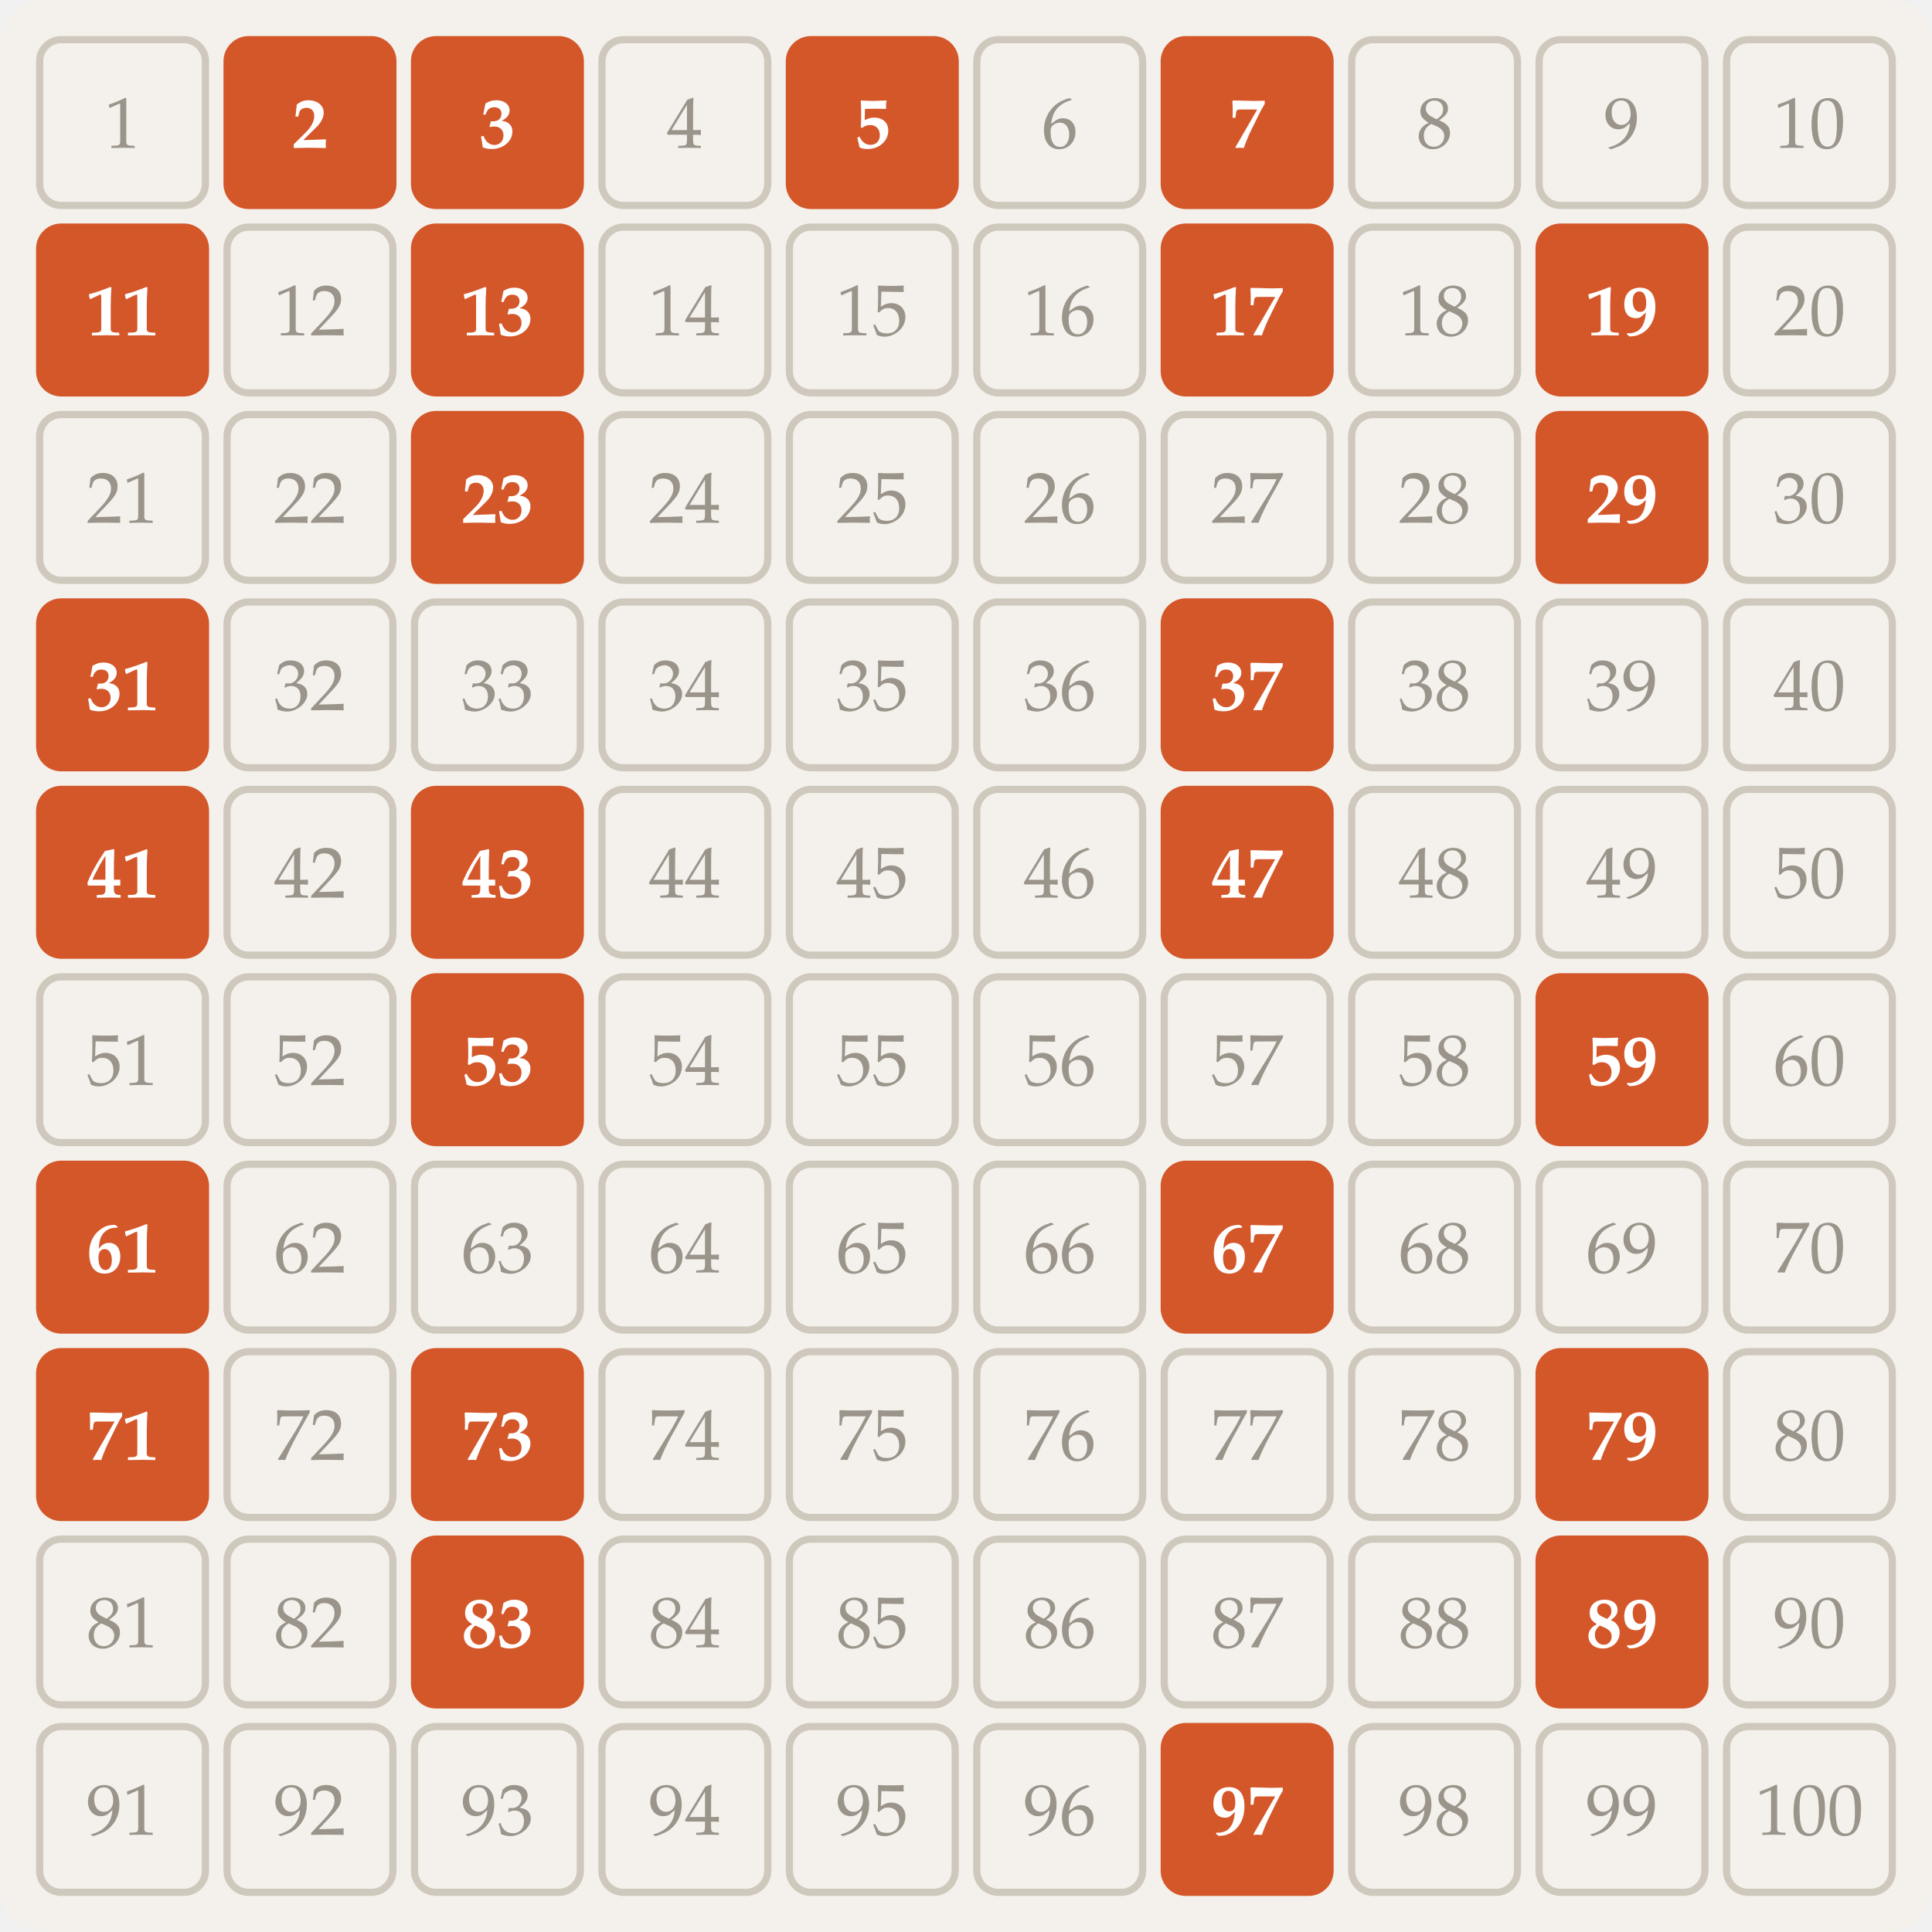
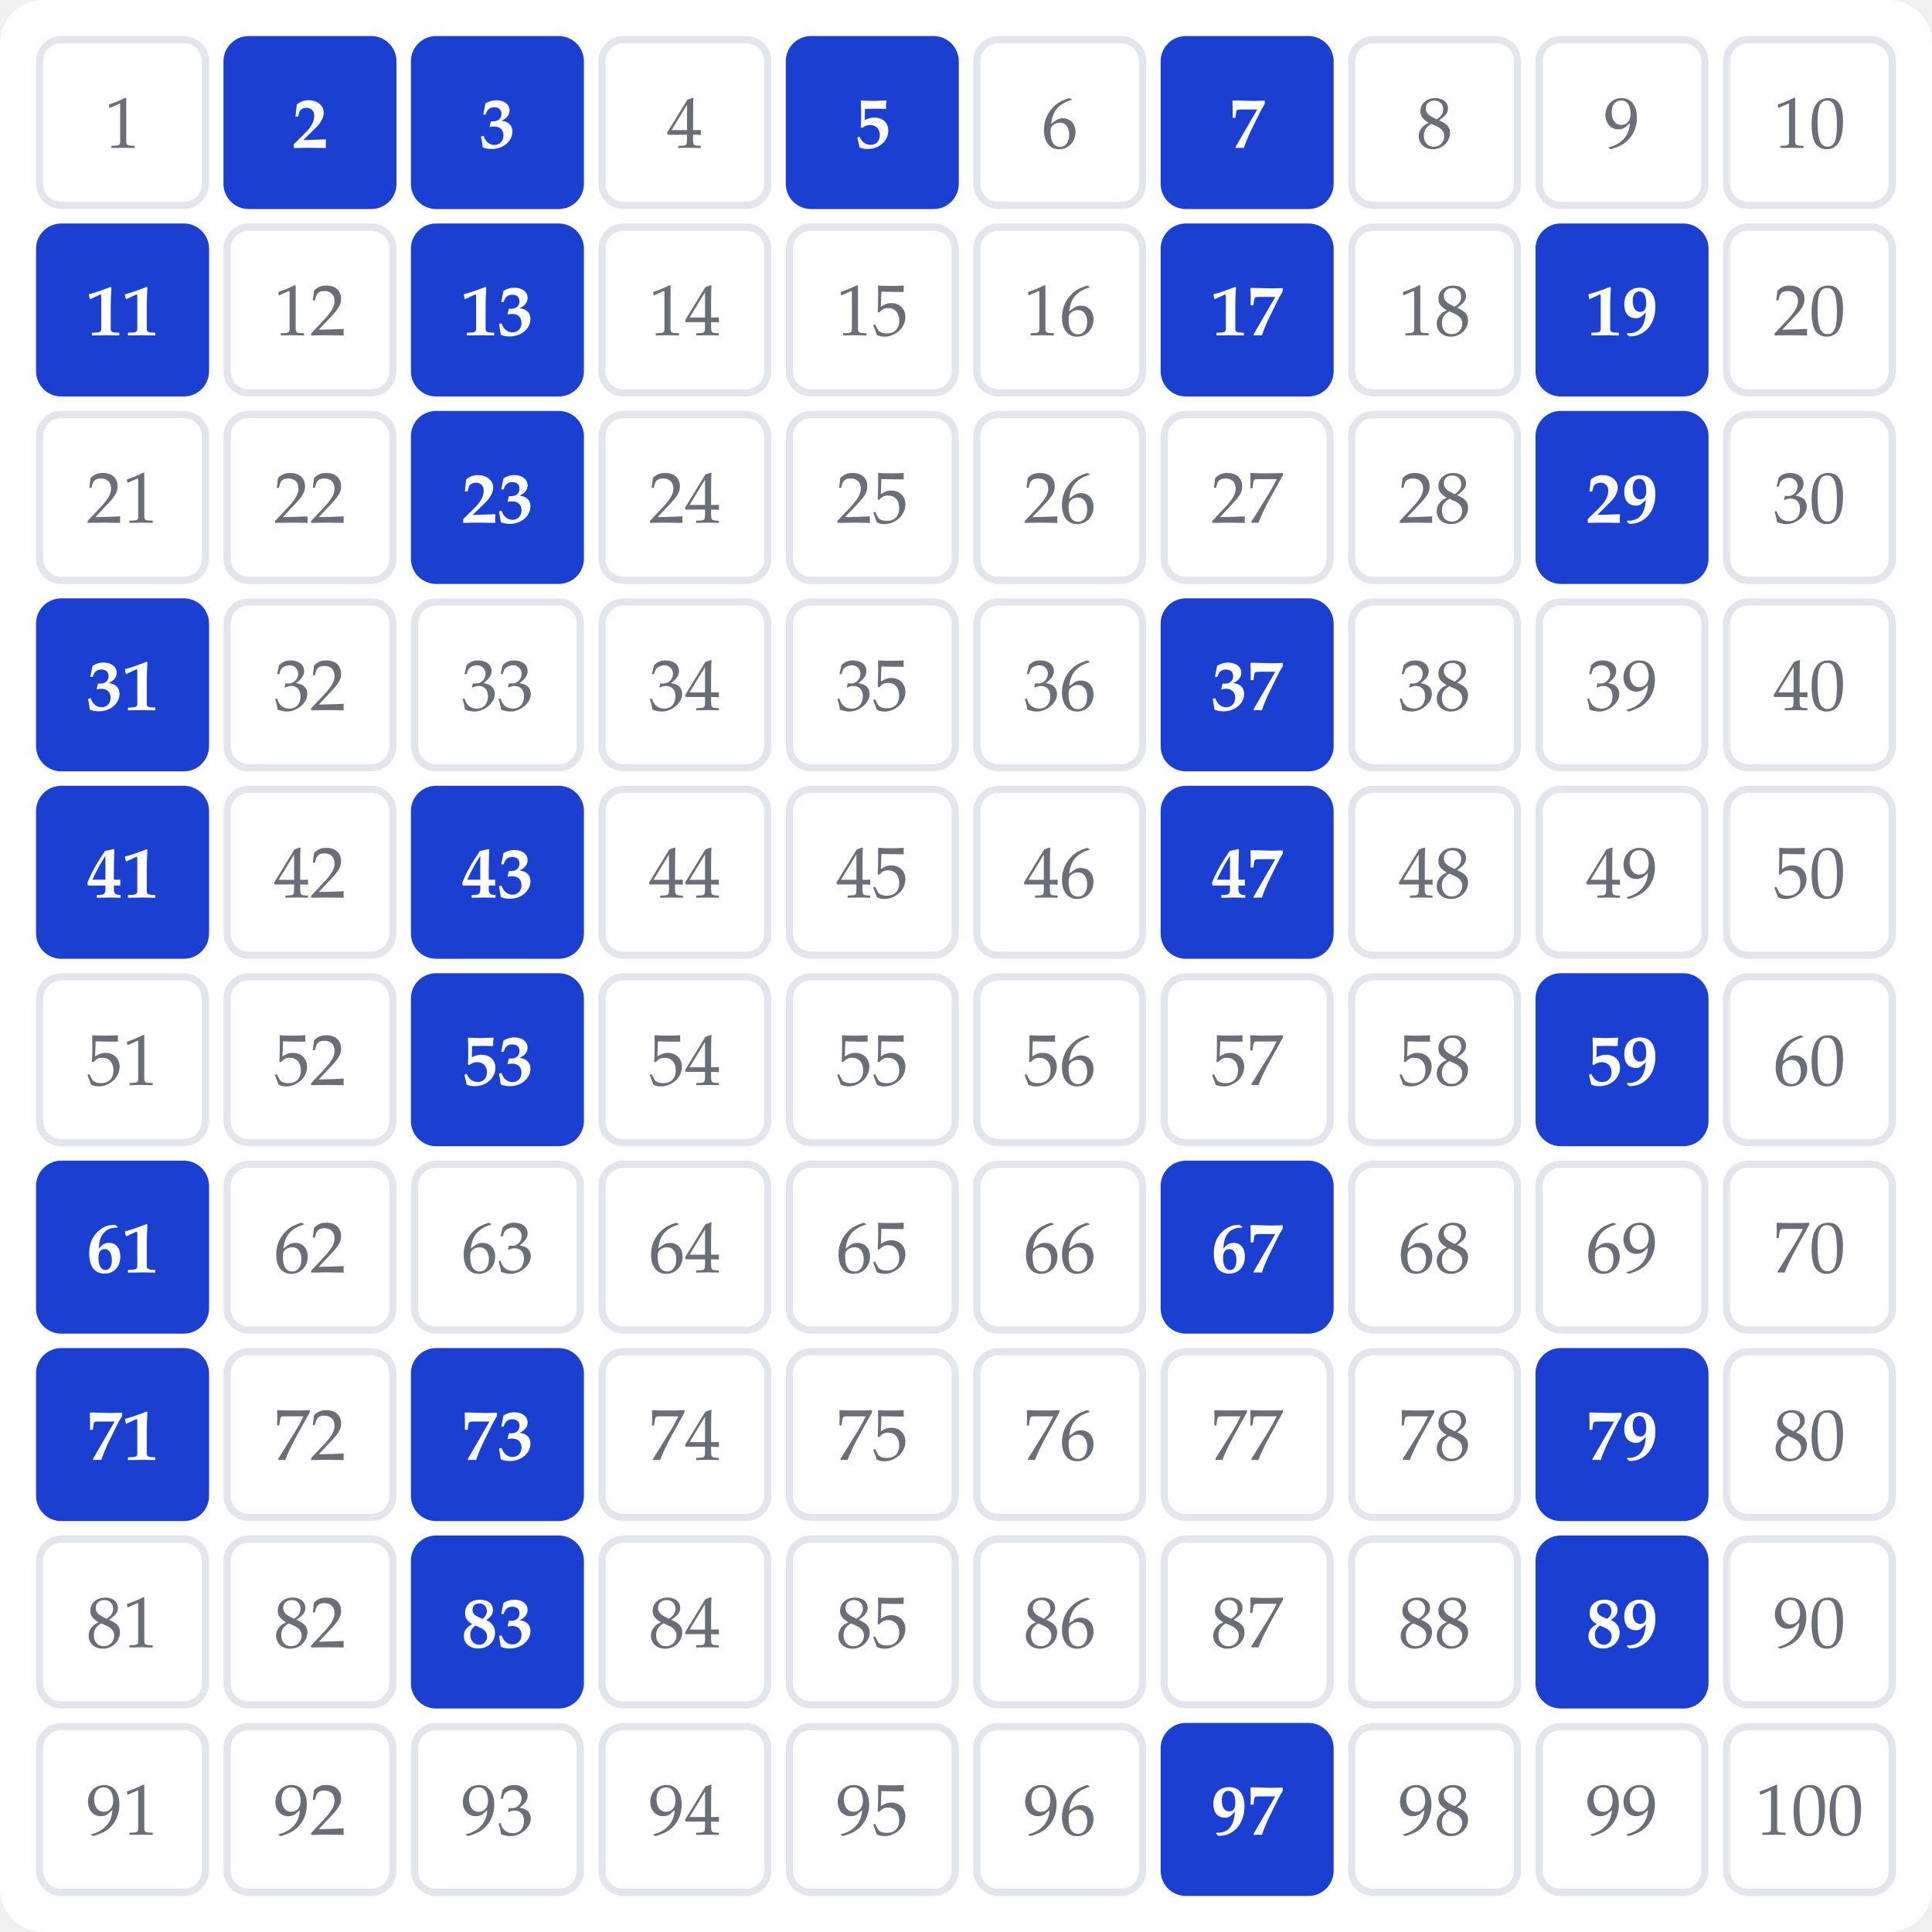
<svg xmlns="http://www.w3.org/2000/svg" viewBox="0 0 268 268" width="268" height="268" font-family="Palatino, 'Palatino Linotype', 'Book Antiqua', serif" font-size="10">
-   <rect width="268" height="268" rx="6" fill="#f4f1ec" />
-   <rect x="5.5" y="5.5" width="23" height="23" rx="3" fill="none" stroke="#cfc8bc" stroke-width="1" />
-   <text x="17.0" y="20.5" text-anchor="middle" fill="#9a948a" font-weight="400">1</text>
-   <rect x="31.5" y="5.5" width="23" height="23" rx="3" fill="#d4572a" stroke="#d4572a" stroke-width="1" />
-   <text x="43.0" y="20.5" text-anchor="middle" fill="#fff" font-weight="600">2</text>
-   <rect x="57.5" y="5.5" width="23" height="23" rx="3" fill="#d4572a" stroke="#d4572a" stroke-width="1" />
-   <text x="69.0" y="20.5" text-anchor="middle" fill="#fff" font-weight="600">3</text>
-   <rect x="83.5" y="5.5" width="23" height="23" rx="3" fill="none" stroke="#cfc8bc" stroke-width="1" />
-   <text x="95.0" y="20.5" text-anchor="middle" fill="#9a948a" font-weight="400">4</text>
-   <rect x="109.5" y="5.5" width="23" height="23" rx="3" fill="#d4572a" stroke="#d4572a" stroke-width="1" />
-   <text x="121.0" y="20.5" text-anchor="middle" fill="#fff" font-weight="600">5</text>
-   <rect x="135.5" y="5.5" width="23" height="23" rx="3" fill="none" stroke="#cfc8bc" stroke-width="1" />
-   <text x="147.0" y="20.5" text-anchor="middle" fill="#9a948a" font-weight="400">6</text>
-   <rect x="161.5" y="5.5" width="23" height="23" rx="3" fill="#d4572a" stroke="#d4572a" stroke-width="1" />
-   <text x="173.0" y="20.5" text-anchor="middle" fill="#fff" font-weight="600">7</text>
-   <rect x="187.5" y="5.5" width="23" height="23" rx="3" fill="none" stroke="#cfc8bc" stroke-width="1" />
-   <text x="199.0" y="20.5" text-anchor="middle" fill="#9a948a" font-weight="400">8</text>
-   <rect x="213.5" y="5.5" width="23" height="23" rx="3" fill="none" stroke="#cfc8bc" stroke-width="1" />
-   <text x="225.0" y="20.5" text-anchor="middle" fill="#9a948a" font-weight="400">9</text>
-   <rect x="239.5" y="5.5" width="23" height="23" rx="3" fill="none" stroke="#cfc8bc" stroke-width="1" />
-   <text x="251.0" y="20.5" text-anchor="middle" fill="#9a948a" font-weight="400">10</text>
-   <rect x="5.5" y="31.5" width="23" height="23" rx="3" fill="#d4572a" stroke="#d4572a" stroke-width="1" />
-   <text x="17.0" y="46.5" text-anchor="middle" fill="#fff" font-weight="600">11</text>
-   <rect x="31.5" y="31.5" width="23" height="23" rx="3" fill="none" stroke="#cfc8bc" stroke-width="1" />
-   <text x="43.0" y="46.5" text-anchor="middle" fill="#9a948a" font-weight="400">12</text>
-   <rect x="57.5" y="31.5" width="23" height="23" rx="3" fill="#d4572a" stroke="#d4572a" stroke-width="1" />
-   <text x="69.0" y="46.5" text-anchor="middle" fill="#fff" font-weight="600">13</text>
-   <rect x="83.5" y="31.5" width="23" height="23" rx="3" fill="none" stroke="#cfc8bc" stroke-width="1" />
-   <text x="95.0" y="46.5" text-anchor="middle" fill="#9a948a" font-weight="400">14</text>
-   <rect x="109.5" y="31.5" width="23" height="23" rx="3" fill="none" stroke="#cfc8bc" stroke-width="1" />
-   <text x="121.0" y="46.5" text-anchor="middle" fill="#9a948a" font-weight="400">15</text>
-   <rect x="135.5" y="31.5" width="23" height="23" rx="3" fill="none" stroke="#cfc8bc" stroke-width="1" />
-   <text x="147.0" y="46.5" text-anchor="middle" fill="#9a948a" font-weight="400">16</text>
-   <rect x="161.5" y="31.5" width="23" height="23" rx="3" fill="#d4572a" stroke="#d4572a" stroke-width="1" />
-   <text x="173.0" y="46.5" text-anchor="middle" fill="#fff" font-weight="600">17</text>
-   <rect x="187.5" y="31.5" width="23" height="23" rx="3" fill="none" stroke="#cfc8bc" stroke-width="1" />
-   <text x="199.0" y="46.5" text-anchor="middle" fill="#9a948a" font-weight="400">18</text>
-   <rect x="213.5" y="31.5" width="23" height="23" rx="3" fill="#d4572a" stroke="#d4572a" stroke-width="1" />
-   <text x="225.0" y="46.5" text-anchor="middle" fill="#fff" font-weight="600">19</text>
-   <rect x="239.5" y="31.5" width="23" height="23" rx="3" fill="none" stroke="#cfc8bc" stroke-width="1" />
-   <text x="251.0" y="46.5" text-anchor="middle" fill="#9a948a" font-weight="400">20</text>
-   <rect x="5.5" y="57.5" width="23" height="23" rx="3" fill="none" stroke="#cfc8bc" stroke-width="1" />
-   <text x="17.0" y="72.5" text-anchor="middle" fill="#9a948a" font-weight="400">21</text>
-   <rect x="31.5" y="57.5" width="23" height="23" rx="3" fill="none" stroke="#cfc8bc" stroke-width="1" />
-   <text x="43.0" y="72.5" text-anchor="middle" fill="#9a948a" font-weight="400">22</text>
-   <rect x="57.5" y="57.5" width="23" height="23" rx="3" fill="#d4572a" stroke="#d4572a" stroke-width="1" />
-   <text x="69.0" y="72.5" text-anchor="middle" fill="#fff" font-weight="600">23</text>
-   <rect x="83.5" y="57.5" width="23" height="23" rx="3" fill="none" stroke="#cfc8bc" stroke-width="1" />
-   <text x="95.0" y="72.5" text-anchor="middle" fill="#9a948a" font-weight="400">24</text>
-   <rect x="109.5" y="57.5" width="23" height="23" rx="3" fill="none" stroke="#cfc8bc" stroke-width="1" />
-   <text x="121.0" y="72.5" text-anchor="middle" fill="#9a948a" font-weight="400">25</text>
-   <rect x="135.5" y="57.5" width="23" height="23" rx="3" fill="none" stroke="#cfc8bc" stroke-width="1" />
-   <text x="147.0" y="72.5" text-anchor="middle" fill="#9a948a" font-weight="400">26</text>
-   <rect x="161.5" y="57.5" width="23" height="23" rx="3" fill="none" stroke="#cfc8bc" stroke-width="1" />
-   <text x="173.0" y="72.5" text-anchor="middle" fill="#9a948a" font-weight="400">27</text>
-   <rect x="187.5" y="57.5" width="23" height="23" rx="3" fill="none" stroke="#cfc8bc" stroke-width="1" />
-   <text x="199.0" y="72.5" text-anchor="middle" fill="#9a948a" font-weight="400">28</text>
-   <rect x="213.5" y="57.5" width="23" height="23" rx="3" fill="#d4572a" stroke="#d4572a" stroke-width="1" />
-   <text x="225.0" y="72.5" text-anchor="middle" fill="#fff" font-weight="600">29</text>
-   <rect x="239.5" y="57.5" width="23" height="23" rx="3" fill="none" stroke="#cfc8bc" stroke-width="1" />
-   <text x="251.0" y="72.5" text-anchor="middle" fill="#9a948a" font-weight="400">30</text>
-   <rect x="5.5" y="83.5" width="23" height="23" rx="3" fill="#d4572a" stroke="#d4572a" stroke-width="1" />
-   <text x="17.0" y="98.5" text-anchor="middle" fill="#fff" font-weight="600">31</text>
-   <rect x="31.5" y="83.5" width="23" height="23" rx="3" fill="none" stroke="#cfc8bc" stroke-width="1" />
-   <text x="43.0" y="98.5" text-anchor="middle" fill="#9a948a" font-weight="400">32</text>
-   <rect x="57.5" y="83.5" width="23" height="23" rx="3" fill="none" stroke="#cfc8bc" stroke-width="1" />
-   <text x="69.0" y="98.5" text-anchor="middle" fill="#9a948a" font-weight="400">33</text>
-   <rect x="83.5" y="83.5" width="23" height="23" rx="3" fill="none" stroke="#cfc8bc" stroke-width="1" />
-   <text x="95.0" y="98.5" text-anchor="middle" fill="#9a948a" font-weight="400">34</text>
-   <rect x="109.5" y="83.5" width="23" height="23" rx="3" fill="none" stroke="#cfc8bc" stroke-width="1" />
-   <text x="121.0" y="98.5" text-anchor="middle" fill="#9a948a" font-weight="400">35</text>
-   <rect x="135.5" y="83.5" width="23" height="23" rx="3" fill="none" stroke="#cfc8bc" stroke-width="1" />
-   <text x="147.0" y="98.5" text-anchor="middle" fill="#9a948a" font-weight="400">36</text>
-   <rect x="161.5" y="83.5" width="23" height="23" rx="3" fill="#d4572a" stroke="#d4572a" stroke-width="1" />
-   <text x="173.0" y="98.5" text-anchor="middle" fill="#fff" font-weight="600">37</text>
-   <rect x="187.5" y="83.5" width="23" height="23" rx="3" fill="none" stroke="#cfc8bc" stroke-width="1" />
-   <text x="199.0" y="98.5" text-anchor="middle" fill="#9a948a" font-weight="400">38</text>
-   <rect x="213.5" y="83.5" width="23" height="23" rx="3" fill="none" stroke="#cfc8bc" stroke-width="1" />
-   <text x="225.0" y="98.5" text-anchor="middle" fill="#9a948a" font-weight="400">39</text>
-   <rect x="239.5" y="83.5" width="23" height="23" rx="3" fill="none" stroke="#cfc8bc" stroke-width="1" />
-   <text x="251.0" y="98.5" text-anchor="middle" fill="#9a948a" font-weight="400">40</text>
-   <rect x="5.5" y="109.5" width="23" height="23" rx="3" fill="#d4572a" stroke="#d4572a" stroke-width="1" />
-   <text x="17.0" y="124.5" text-anchor="middle" fill="#fff" font-weight="600">41</text>
-   <rect x="31.5" y="109.5" width="23" height="23" rx="3" fill="none" stroke="#cfc8bc" stroke-width="1" />
-   <text x="43.0" y="124.5" text-anchor="middle" fill="#9a948a" font-weight="400">42</text>
-   <rect x="57.5" y="109.5" width="23" height="23" rx="3" fill="#d4572a" stroke="#d4572a" stroke-width="1" />
-   <text x="69.0" y="124.5" text-anchor="middle" fill="#fff" font-weight="600">43</text>
-   <rect x="83.5" y="109.5" width="23" height="23" rx="3" fill="none" stroke="#cfc8bc" stroke-width="1" />
-   <text x="95.0" y="124.5" text-anchor="middle" fill="#9a948a" font-weight="400">44</text>
-   <rect x="109.5" y="109.5" width="23" height="23" rx="3" fill="none" stroke="#cfc8bc" stroke-width="1" />
-   <text x="121.0" y="124.5" text-anchor="middle" fill="#9a948a" font-weight="400">45</text>
-   <rect x="135.5" y="109.5" width="23" height="23" rx="3" fill="none" stroke="#cfc8bc" stroke-width="1" />
-   <text x="147.0" y="124.5" text-anchor="middle" fill="#9a948a" font-weight="400">46</text>
-   <rect x="161.5" y="109.5" width="23" height="23" rx="3" fill="#d4572a" stroke="#d4572a" stroke-width="1" />
-   <text x="173.0" y="124.5" text-anchor="middle" fill="#fff" font-weight="600">47</text>
-   <rect x="187.5" y="109.5" width="23" height="23" rx="3" fill="none" stroke="#cfc8bc" stroke-width="1" />
-   <text x="199.0" y="124.5" text-anchor="middle" fill="#9a948a" font-weight="400">48</text>
-   <rect x="213.5" y="109.5" width="23" height="23" rx="3" fill="none" stroke="#cfc8bc" stroke-width="1" />
-   <text x="225.0" y="124.5" text-anchor="middle" fill="#9a948a" font-weight="400">49</text>
-   <rect x="239.5" y="109.5" width="23" height="23" rx="3" fill="none" stroke="#cfc8bc" stroke-width="1" />
-   <text x="251.0" y="124.5" text-anchor="middle" fill="#9a948a" font-weight="400">50</text>
-   <rect x="5.5" y="135.5" width="23" height="23" rx="3" fill="none" stroke="#cfc8bc" stroke-width="1" />
-   <text x="17.0" y="150.5" text-anchor="middle" fill="#9a948a" font-weight="400">51</text>
-   <rect x="31.5" y="135.5" width="23" height="23" rx="3" fill="none" stroke="#cfc8bc" stroke-width="1" />
-   <text x="43.0" y="150.5" text-anchor="middle" fill="#9a948a" font-weight="400">52</text>
-   <rect x="57.5" y="135.5" width="23" height="23" rx="3" fill="#d4572a" stroke="#d4572a" stroke-width="1" />
-   <text x="69.0" y="150.5" text-anchor="middle" fill="#fff" font-weight="600">53</text>
-   <rect x="83.5" y="135.5" width="23" height="23" rx="3" fill="none" stroke="#cfc8bc" stroke-width="1" />
-   <text x="95.0" y="150.5" text-anchor="middle" fill="#9a948a" font-weight="400">54</text>
-   <rect x="109.5" y="135.5" width="23" height="23" rx="3" fill="none" stroke="#cfc8bc" stroke-width="1" />
-   <text x="121.0" y="150.5" text-anchor="middle" fill="#9a948a" font-weight="400">55</text>
-   <rect x="135.5" y="135.5" width="23" height="23" rx="3" fill="none" stroke="#cfc8bc" stroke-width="1" />
-   <text x="147.0" y="150.5" text-anchor="middle" fill="#9a948a" font-weight="400">56</text>
-   <rect x="161.5" y="135.5" width="23" height="23" rx="3" fill="none" stroke="#cfc8bc" stroke-width="1" />
-   <text x="173.0" y="150.5" text-anchor="middle" fill="#9a948a" font-weight="400">57</text>
-   <rect x="187.5" y="135.5" width="23" height="23" rx="3" fill="none" stroke="#cfc8bc" stroke-width="1" />
-   <text x="199.0" y="150.5" text-anchor="middle" fill="#9a948a" font-weight="400">58</text>
-   <rect x="213.5" y="135.5" width="23" height="23" rx="3" fill="#d4572a" stroke="#d4572a" stroke-width="1" />
-   <text x="225.0" y="150.5" text-anchor="middle" fill="#fff" font-weight="600">59</text>
-   <rect x="239.5" y="135.5" width="23" height="23" rx="3" fill="none" stroke="#cfc8bc" stroke-width="1" />
-   <text x="251.0" y="150.5" text-anchor="middle" fill="#9a948a" font-weight="400">60</text>
-   <rect x="5.5" y="161.5" width="23" height="23" rx="3" fill="#d4572a" stroke="#d4572a" stroke-width="1" />
-   <text x="17.0" y="176.5" text-anchor="middle" fill="#fff" font-weight="600">61</text>
-   <rect x="31.5" y="161.5" width="23" height="23" rx="3" fill="none" stroke="#cfc8bc" stroke-width="1" />
-   <text x="43.0" y="176.5" text-anchor="middle" fill="#9a948a" font-weight="400">62</text>
-   <rect x="57.5" y="161.5" width="23" height="23" rx="3" fill="none" stroke="#cfc8bc" stroke-width="1" />
-   <text x="69.0" y="176.5" text-anchor="middle" fill="#9a948a" font-weight="400">63</text>
-   <rect x="83.5" y="161.5" width="23" height="23" rx="3" fill="none" stroke="#cfc8bc" stroke-width="1" />
-   <text x="95.0" y="176.5" text-anchor="middle" fill="#9a948a" font-weight="400">64</text>
-   <rect x="109.5" y="161.5" width="23" height="23" rx="3" fill="none" stroke="#cfc8bc" stroke-width="1" />
-   <text x="121.0" y="176.5" text-anchor="middle" fill="#9a948a" font-weight="400">65</text>
-   <rect x="135.5" y="161.5" width="23" height="23" rx="3" fill="none" stroke="#cfc8bc" stroke-width="1" />
-   <text x="147.0" y="176.5" text-anchor="middle" fill="#9a948a" font-weight="400">66</text>
-   <rect x="161.5" y="161.5" width="23" height="23" rx="3" fill="#d4572a" stroke="#d4572a" stroke-width="1" />
-   <text x="173.0" y="176.5" text-anchor="middle" fill="#fff" font-weight="600">67</text>
-   <rect x="187.5" y="161.5" width="23" height="23" rx="3" fill="none" stroke="#cfc8bc" stroke-width="1" />
-   <text x="199.0" y="176.5" text-anchor="middle" fill="#9a948a" font-weight="400">68</text>
-   <rect x="213.5" y="161.5" width="23" height="23" rx="3" fill="none" stroke="#cfc8bc" stroke-width="1" />
-   <text x="225.0" y="176.5" text-anchor="middle" fill="#9a948a" font-weight="400">69</text>
-   <rect x="239.5" y="161.5" width="23" height="23" rx="3" fill="none" stroke="#cfc8bc" stroke-width="1" />
-   <text x="251.0" y="176.5" text-anchor="middle" fill="#9a948a" font-weight="400">70</text>
-   <rect x="5.5" y="187.5" width="23" height="23" rx="3" fill="#d4572a" stroke="#d4572a" stroke-width="1" />
-   <text x="17.0" y="202.5" text-anchor="middle" fill="#fff" font-weight="600">71</text>
-   <rect x="31.5" y="187.5" width="23" height="23" rx="3" fill="none" stroke="#cfc8bc" stroke-width="1" />
-   <text x="43.0" y="202.5" text-anchor="middle" fill="#9a948a" font-weight="400">72</text>
-   <rect x="57.5" y="187.5" width="23" height="23" rx="3" fill="#d4572a" stroke="#d4572a" stroke-width="1" />
-   <text x="69.0" y="202.5" text-anchor="middle" fill="#fff" font-weight="600">73</text>
-   <rect x="83.5" y="187.5" width="23" height="23" rx="3" fill="none" stroke="#cfc8bc" stroke-width="1" />
-   <text x="95.0" y="202.5" text-anchor="middle" fill="#9a948a" font-weight="400">74</text>
-   <rect x="109.5" y="187.5" width="23" height="23" rx="3" fill="none" stroke="#cfc8bc" stroke-width="1" />
-   <text x="121.0" y="202.5" text-anchor="middle" fill="#9a948a" font-weight="400">75</text>
-   <rect x="135.5" y="187.5" width="23" height="23" rx="3" fill="none" stroke="#cfc8bc" stroke-width="1" />
-   <text x="147.0" y="202.5" text-anchor="middle" fill="#9a948a" font-weight="400">76</text>
-   <rect x="161.5" y="187.5" width="23" height="23" rx="3" fill="none" stroke="#cfc8bc" stroke-width="1" />
-   <text x="173.0" y="202.5" text-anchor="middle" fill="#9a948a" font-weight="400">77</text>
-   <rect x="187.5" y="187.5" width="23" height="23" rx="3" fill="none" stroke="#cfc8bc" stroke-width="1" />
-   <text x="199.0" y="202.5" text-anchor="middle" fill="#9a948a" font-weight="400">78</text>
-   <rect x="213.5" y="187.5" width="23" height="23" rx="3" fill="#d4572a" stroke="#d4572a" stroke-width="1" />
-   <text x="225.0" y="202.5" text-anchor="middle" fill="#fff" font-weight="600">79</text>
-   <rect x="239.5" y="187.5" width="23" height="23" rx="3" fill="none" stroke="#cfc8bc" stroke-width="1" />
-   <text x="251.0" y="202.5" text-anchor="middle" fill="#9a948a" font-weight="400">80</text>
-   <rect x="5.5" y="213.5" width="23" height="23" rx="3" fill="none" stroke="#cfc8bc" stroke-width="1" />
-   <text x="17.0" y="228.5" text-anchor="middle" fill="#9a948a" font-weight="400">81</text>
-   <rect x="31.5" y="213.5" width="23" height="23" rx="3" fill="none" stroke="#cfc8bc" stroke-width="1" />
-   <text x="43.0" y="228.5" text-anchor="middle" fill="#9a948a" font-weight="400">82</text>
-   <rect x="57.5" y="213.5" width="23" height="23" rx="3" fill="#d4572a" stroke="#d4572a" stroke-width="1" />
-   <text x="69.0" y="228.5" text-anchor="middle" fill="#fff" font-weight="600">83</text>
-   <rect x="83.5" y="213.5" width="23" height="23" rx="3" fill="none" stroke="#cfc8bc" stroke-width="1" />
-   <text x="95.0" y="228.5" text-anchor="middle" fill="#9a948a" font-weight="400">84</text>
-   <rect x="109.5" y="213.5" width="23" height="23" rx="3" fill="none" stroke="#cfc8bc" stroke-width="1" />
-   <text x="121.0" y="228.5" text-anchor="middle" fill="#9a948a" font-weight="400">85</text>
-   <rect x="135.5" y="213.5" width="23" height="23" rx="3" fill="none" stroke="#cfc8bc" stroke-width="1" />
-   <text x="147.0" y="228.5" text-anchor="middle" fill="#9a948a" font-weight="400">86</text>
-   <rect x="161.5" y="213.5" width="23" height="23" rx="3" fill="none" stroke="#cfc8bc" stroke-width="1" />
-   <text x="173.0" y="228.5" text-anchor="middle" fill="#9a948a" font-weight="400">87</text>
-   <rect x="187.5" y="213.5" width="23" height="23" rx="3" fill="none" stroke="#cfc8bc" stroke-width="1" />
-   <text x="199.0" y="228.5" text-anchor="middle" fill="#9a948a" font-weight="400">88</text>
-   <rect x="213.5" y="213.5" width="23" height="23" rx="3" fill="#d4572a" stroke="#d4572a" stroke-width="1" />
-   <text x="225.0" y="228.5" text-anchor="middle" fill="#fff" font-weight="600">89</text>
-   <rect x="239.5" y="213.5" width="23" height="23" rx="3" fill="none" stroke="#cfc8bc" stroke-width="1" />
-   <text x="251.0" y="228.5" text-anchor="middle" fill="#9a948a" font-weight="400">90</text>
-   <rect x="5.5" y="239.5" width="23" height="23" rx="3" fill="none" stroke="#cfc8bc" stroke-width="1" />
-   <text x="17.0" y="254.5" text-anchor="middle" fill="#9a948a" font-weight="400">91</text>
-   <rect x="31.5" y="239.5" width="23" height="23" rx="3" fill="none" stroke="#cfc8bc" stroke-width="1" />
-   <text x="43.0" y="254.5" text-anchor="middle" fill="#9a948a" font-weight="400">92</text>
-   <rect x="57.5" y="239.5" width="23" height="23" rx="3" fill="none" stroke="#cfc8bc" stroke-width="1" />
-   <text x="69.0" y="254.5" text-anchor="middle" fill="#9a948a" font-weight="400">93</text>
-   <rect x="83.5" y="239.5" width="23" height="23" rx="3" fill="none" stroke="#cfc8bc" stroke-width="1" />
-   <text x="95.0" y="254.5" text-anchor="middle" fill="#9a948a" font-weight="400">94</text>
-   <rect x="109.5" y="239.5" width="23" height="23" rx="3" fill="none" stroke="#cfc8bc" stroke-width="1" />
-   <text x="121.0" y="254.5" text-anchor="middle" fill="#9a948a" font-weight="400">95</text>
-   <rect x="135.5" y="239.5" width="23" height="23" rx="3" fill="none" stroke="#cfc8bc" stroke-width="1" />
-   <text x="147.0" y="254.5" text-anchor="middle" fill="#9a948a" font-weight="400">96</text>
-   <rect x="161.5" y="239.5" width="23" height="23" rx="3" fill="#d4572a" stroke="#d4572a" stroke-width="1" />
-   <text x="173.0" y="254.5" text-anchor="middle" fill="#fff" font-weight="600">97</text>
-   <rect x="187.5" y="239.5" width="23" height="23" rx="3" fill="none" stroke="#cfc8bc" stroke-width="1" />
-   <text x="199.0" y="254.5" text-anchor="middle" fill="#9a948a" font-weight="400">98</text>
-   <rect x="213.5" y="239.5" width="23" height="23" rx="3" fill="none" stroke="#cfc8bc" stroke-width="1" />
-   <text x="225.0" y="254.5" text-anchor="middle" fill="#9a948a" font-weight="400">99</text>
-   <rect x="239.5" y="239.5" width="23" height="23" rx="3" fill="none" stroke="#cfc8bc" stroke-width="1" />
-   <text x="251.0" y="254.5" text-anchor="middle" fill="#9a948a" font-weight="400">100</text>
+   <rect width="268" height="268" rx="6" fill="#ffffff" />
+   <rect x="5.5" y="5.5" width="23" height="23" rx="3" fill="none" stroke="#e3e5ec" stroke-width="1" />
+   <text x="17.0" y="20.5" text-anchor="middle" fill="#6b6e78" font-weight="400">1</text>
+   <rect x="31.5" y="5.5" width="23" height="23" rx="3" fill="#1b3fd0" stroke="#1b3fd0" stroke-width="1" />
+   <text x="43.0" y="20.5" text-anchor="middle" fill="#ffffff" font-weight="600">2</text>
+   <rect x="57.5" y="5.5" width="23" height="23" rx="3" fill="#1b3fd0" stroke="#1b3fd0" stroke-width="1" />
+   <text x="69.0" y="20.5" text-anchor="middle" fill="#ffffff" font-weight="600">3</text>
+   <rect x="83.5" y="5.5" width="23" height="23" rx="3" fill="none" stroke="#e3e5ec" stroke-width="1" />
+   <text x="95.0" y="20.5" text-anchor="middle" fill="#6b6e78" font-weight="400">4</text>
+   <rect x="109.5" y="5.5" width="23" height="23" rx="3" fill="#1b3fd0" stroke="#1b3fd0" stroke-width="1" />
+   <text x="121.0" y="20.5" text-anchor="middle" fill="#ffffff" font-weight="600">5</text>
+   <rect x="135.5" y="5.5" width="23" height="23" rx="3" fill="none" stroke="#e3e5ec" stroke-width="1" />
+   <text x="147.0" y="20.5" text-anchor="middle" fill="#6b6e78" font-weight="400">6</text>
+   <rect x="161.5" y="5.5" width="23" height="23" rx="3" fill="#1b3fd0" stroke="#1b3fd0" stroke-width="1" />
+   <text x="173.0" y="20.5" text-anchor="middle" fill="#ffffff" font-weight="600">7</text>
+   <rect x="187.5" y="5.5" width="23" height="23" rx="3" fill="none" stroke="#e3e5ec" stroke-width="1" />
+   <text x="199.0" y="20.5" text-anchor="middle" fill="#6b6e78" font-weight="400">8</text>
+   <rect x="213.5" y="5.5" width="23" height="23" rx="3" fill="none" stroke="#e3e5ec" stroke-width="1" />
+   <text x="225.0" y="20.5" text-anchor="middle" fill="#6b6e78" font-weight="400">9</text>
+   <rect x="239.5" y="5.5" width="23" height="23" rx="3" fill="none" stroke="#e3e5ec" stroke-width="1" />
+   <text x="251.0" y="20.5" text-anchor="middle" fill="#6b6e78" font-weight="400">10</text>
+   <rect x="5.5" y="31.5" width="23" height="23" rx="3" fill="#1b3fd0" stroke="#1b3fd0" stroke-width="1" />
+   <text x="17.0" y="46.5" text-anchor="middle" fill="#ffffff" font-weight="600">11</text>
+   <rect x="31.5" y="31.5" width="23" height="23" rx="3" fill="none" stroke="#e3e5ec" stroke-width="1" />
+   <text x="43.0" y="46.5" text-anchor="middle" fill="#6b6e78" font-weight="400">12</text>
+   <rect x="57.5" y="31.5" width="23" height="23" rx="3" fill="#1b3fd0" stroke="#1b3fd0" stroke-width="1" />
+   <text x="69.0" y="46.5" text-anchor="middle" fill="#ffffff" font-weight="600">13</text>
+   <rect x="83.5" y="31.5" width="23" height="23" rx="3" fill="none" stroke="#e3e5ec" stroke-width="1" />
+   <text x="95.0" y="46.5" text-anchor="middle" fill="#6b6e78" font-weight="400">14</text>
+   <rect x="109.5" y="31.5" width="23" height="23" rx="3" fill="none" stroke="#e3e5ec" stroke-width="1" />
+   <text x="121.0" y="46.5" text-anchor="middle" fill="#6b6e78" font-weight="400">15</text>
+   <rect x="135.5" y="31.5" width="23" height="23" rx="3" fill="none" stroke="#e3e5ec" stroke-width="1" />
+   <text x="147.0" y="46.5" text-anchor="middle" fill="#6b6e78" font-weight="400">16</text>
+   <rect x="161.5" y="31.5" width="23" height="23" rx="3" fill="#1b3fd0" stroke="#1b3fd0" stroke-width="1" />
+   <text x="173.0" y="46.5" text-anchor="middle" fill="#ffffff" font-weight="600">17</text>
+   <rect x="187.5" y="31.5" width="23" height="23" rx="3" fill="none" stroke="#e3e5ec" stroke-width="1" />
+   <text x="199.0" y="46.5" text-anchor="middle" fill="#6b6e78" font-weight="400">18</text>
+   <rect x="213.5" y="31.5" width="23" height="23" rx="3" fill="#1b3fd0" stroke="#1b3fd0" stroke-width="1" />
+   <text x="225.0" y="46.5" text-anchor="middle" fill="#ffffff" font-weight="600">19</text>
+   <rect x="239.5" y="31.5" width="23" height="23" rx="3" fill="none" stroke="#e3e5ec" stroke-width="1" />
+   <text x="251.0" y="46.5" text-anchor="middle" fill="#6b6e78" font-weight="400">20</text>
+   <rect x="5.5" y="57.5" width="23" height="23" rx="3" fill="none" stroke="#e3e5ec" stroke-width="1" />
+   <text x="17.0" y="72.5" text-anchor="middle" fill="#6b6e78" font-weight="400">21</text>
+   <rect x="31.5" y="57.5" width="23" height="23" rx="3" fill="none" stroke="#e3e5ec" stroke-width="1" />
+   <text x="43.0" y="72.5" text-anchor="middle" fill="#6b6e78" font-weight="400">22</text>
+   <rect x="57.5" y="57.5" width="23" height="23" rx="3" fill="#1b3fd0" stroke="#1b3fd0" stroke-width="1" />
+   <text x="69.0" y="72.5" text-anchor="middle" fill="#ffffff" font-weight="600">23</text>
+   <rect x="83.5" y="57.5" width="23" height="23" rx="3" fill="none" stroke="#e3e5ec" stroke-width="1" />
+   <text x="95.0" y="72.5" text-anchor="middle" fill="#6b6e78" font-weight="400">24</text>
+   <rect x="109.5" y="57.5" width="23" height="23" rx="3" fill="none" stroke="#e3e5ec" stroke-width="1" />
+   <text x="121.0" y="72.5" text-anchor="middle" fill="#6b6e78" font-weight="400">25</text>
+   <rect x="135.5" y="57.5" width="23" height="23" rx="3" fill="none" stroke="#e3e5ec" stroke-width="1" />
+   <text x="147.0" y="72.5" text-anchor="middle" fill="#6b6e78" font-weight="400">26</text>
+   <rect x="161.5" y="57.5" width="23" height="23" rx="3" fill="none" stroke="#e3e5ec" stroke-width="1" />
+   <text x="173.0" y="72.5" text-anchor="middle" fill="#6b6e78" font-weight="400">27</text>
+   <rect x="187.5" y="57.5" width="23" height="23" rx="3" fill="none" stroke="#e3e5ec" stroke-width="1" />
+   <text x="199.0" y="72.5" text-anchor="middle" fill="#6b6e78" font-weight="400">28</text>
+   <rect x="213.5" y="57.5" width="23" height="23" rx="3" fill="#1b3fd0" stroke="#1b3fd0" stroke-width="1" />
+   <text x="225.0" y="72.5" text-anchor="middle" fill="#ffffff" font-weight="600">29</text>
+   <rect x="239.5" y="57.5" width="23" height="23" rx="3" fill="none" stroke="#e3e5ec" stroke-width="1" />
+   <text x="251.0" y="72.5" text-anchor="middle" fill="#6b6e78" font-weight="400">30</text>
+   <rect x="5.5" y="83.5" width="23" height="23" rx="3" fill="#1b3fd0" stroke="#1b3fd0" stroke-width="1" />
+   <text x="17.0" y="98.5" text-anchor="middle" fill="#ffffff" font-weight="600">31</text>
+   <rect x="31.5" y="83.5" width="23" height="23" rx="3" fill="none" stroke="#e3e5ec" stroke-width="1" />
+   <text x="43.0" y="98.5" text-anchor="middle" fill="#6b6e78" font-weight="400">32</text>
+   <rect x="57.5" y="83.5" width="23" height="23" rx="3" fill="none" stroke="#e3e5ec" stroke-width="1" />
+   <text x="69.0" y="98.5" text-anchor="middle" fill="#6b6e78" font-weight="400">33</text>
+   <rect x="83.5" y="83.5" width="23" height="23" rx="3" fill="none" stroke="#e3e5ec" stroke-width="1" />
+   <text x="95.0" y="98.5" text-anchor="middle" fill="#6b6e78" font-weight="400">34</text>
+   <rect x="109.5" y="83.5" width="23" height="23" rx="3" fill="none" stroke="#e3e5ec" stroke-width="1" />
+   <text x="121.0" y="98.5" text-anchor="middle" fill="#6b6e78" font-weight="400">35</text>
+   <rect x="135.5" y="83.5" width="23" height="23" rx="3" fill="none" stroke="#e3e5ec" stroke-width="1" />
+   <text x="147.0" y="98.5" text-anchor="middle" fill="#6b6e78" font-weight="400">36</text>
+   <rect x="161.5" y="83.5" width="23" height="23" rx="3" fill="#1b3fd0" stroke="#1b3fd0" stroke-width="1" />
+   <text x="173.0" y="98.5" text-anchor="middle" fill="#ffffff" font-weight="600">37</text>
+   <rect x="187.5" y="83.5" width="23" height="23" rx="3" fill="none" stroke="#e3e5ec" stroke-width="1" />
+   <text x="199.0" y="98.5" text-anchor="middle" fill="#6b6e78" font-weight="400">38</text>
+   <rect x="213.5" y="83.5" width="23" height="23" rx="3" fill="none" stroke="#e3e5ec" stroke-width="1" />
+   <text x="225.0" y="98.5" text-anchor="middle" fill="#6b6e78" font-weight="400">39</text>
+   <rect x="239.5" y="83.5" width="23" height="23" rx="3" fill="none" stroke="#e3e5ec" stroke-width="1" />
+   <text x="251.0" y="98.5" text-anchor="middle" fill="#6b6e78" font-weight="400">40</text>
+   <rect x="5.5" y="109.5" width="23" height="23" rx="3" fill="#1b3fd0" stroke="#1b3fd0" stroke-width="1" />
+   <text x="17.0" y="124.5" text-anchor="middle" fill="#ffffff" font-weight="600">41</text>
+   <rect x="31.5" y="109.5" width="23" height="23" rx="3" fill="none" stroke="#e3e5ec" stroke-width="1" />
+   <text x="43.0" y="124.5" text-anchor="middle" fill="#6b6e78" font-weight="400">42</text>
+   <rect x="57.5" y="109.5" width="23" height="23" rx="3" fill="#1b3fd0" stroke="#1b3fd0" stroke-width="1" />
+   <text x="69.0" y="124.5" text-anchor="middle" fill="#ffffff" font-weight="600">43</text>
+   <rect x="83.5" y="109.5" width="23" height="23" rx="3" fill="none" stroke="#e3e5ec" stroke-width="1" />
+   <text x="95.0" y="124.5" text-anchor="middle" fill="#6b6e78" font-weight="400">44</text>
+   <rect x="109.5" y="109.5" width="23" height="23" rx="3" fill="none" stroke="#e3e5ec" stroke-width="1" />
+   <text x="121.0" y="124.5" text-anchor="middle" fill="#6b6e78" font-weight="400">45</text>
+   <rect x="135.5" y="109.5" width="23" height="23" rx="3" fill="none" stroke="#e3e5ec" stroke-width="1" />
+   <text x="147.0" y="124.5" text-anchor="middle" fill="#6b6e78" font-weight="400">46</text>
+   <rect x="161.5" y="109.5" width="23" height="23" rx="3" fill="#1b3fd0" stroke="#1b3fd0" stroke-width="1" />
+   <text x="173.0" y="124.5" text-anchor="middle" fill="#ffffff" font-weight="600">47</text>
+   <rect x="187.5" y="109.5" width="23" height="23" rx="3" fill="none" stroke="#e3e5ec" stroke-width="1" />
+   <text x="199.0" y="124.5" text-anchor="middle" fill="#6b6e78" font-weight="400">48</text>
+   <rect x="213.5" y="109.5" width="23" height="23" rx="3" fill="none" stroke="#e3e5ec" stroke-width="1" />
+   <text x="225.0" y="124.5" text-anchor="middle" fill="#6b6e78" font-weight="400">49</text>
+   <rect x="239.5" y="109.5" width="23" height="23" rx="3" fill="none" stroke="#e3e5ec" stroke-width="1" />
+   <text x="251.0" y="124.5" text-anchor="middle" fill="#6b6e78" font-weight="400">50</text>
+   <rect x="5.5" y="135.5" width="23" height="23" rx="3" fill="none" stroke="#e3e5ec" stroke-width="1" />
+   <text x="17.0" y="150.5" text-anchor="middle" fill="#6b6e78" font-weight="400">51</text>
+   <rect x="31.5" y="135.5" width="23" height="23" rx="3" fill="none" stroke="#e3e5ec" stroke-width="1" />
+   <text x="43.0" y="150.5" text-anchor="middle" fill="#6b6e78" font-weight="400">52</text>
+   <rect x="57.5" y="135.5" width="23" height="23" rx="3" fill="#1b3fd0" stroke="#1b3fd0" stroke-width="1" />
+   <text x="69.0" y="150.5" text-anchor="middle" fill="#ffffff" font-weight="600">53</text>
+   <rect x="83.5" y="135.5" width="23" height="23" rx="3" fill="none" stroke="#e3e5ec" stroke-width="1" />
+   <text x="95.0" y="150.5" text-anchor="middle" fill="#6b6e78" font-weight="400">54</text>
+   <rect x="109.5" y="135.5" width="23" height="23" rx="3" fill="none" stroke="#e3e5ec" stroke-width="1" />
+   <text x="121.0" y="150.5" text-anchor="middle" fill="#6b6e78" font-weight="400">55</text>
+   <rect x="135.5" y="135.5" width="23" height="23" rx="3" fill="none" stroke="#e3e5ec" stroke-width="1" />
+   <text x="147.0" y="150.5" text-anchor="middle" fill="#6b6e78" font-weight="400">56</text>
+   <rect x="161.5" y="135.5" width="23" height="23" rx="3" fill="none" stroke="#e3e5ec" stroke-width="1" />
+   <text x="173.0" y="150.5" text-anchor="middle" fill="#6b6e78" font-weight="400">57</text>
+   <rect x="187.5" y="135.5" width="23" height="23" rx="3" fill="none" stroke="#e3e5ec" stroke-width="1" />
+   <text x="199.0" y="150.5" text-anchor="middle" fill="#6b6e78" font-weight="400">58</text>
+   <rect x="213.5" y="135.5" width="23" height="23" rx="3" fill="#1b3fd0" stroke="#1b3fd0" stroke-width="1" />
+   <text x="225.0" y="150.5" text-anchor="middle" fill="#ffffff" font-weight="600">59</text>
+   <rect x="239.5" y="135.5" width="23" height="23" rx="3" fill="none" stroke="#e3e5ec" stroke-width="1" />
+   <text x="251.0" y="150.5" text-anchor="middle" fill="#6b6e78" font-weight="400">60</text>
+   <rect x="5.5" y="161.5" width="23" height="23" rx="3" fill="#1b3fd0" stroke="#1b3fd0" stroke-width="1" />
+   <text x="17.0" y="176.5" text-anchor="middle" fill="#ffffff" font-weight="600">61</text>
+   <rect x="31.5" y="161.5" width="23" height="23" rx="3" fill="none" stroke="#e3e5ec" stroke-width="1" />
+   <text x="43.0" y="176.5" text-anchor="middle" fill="#6b6e78" font-weight="400">62</text>
+   <rect x="57.5" y="161.5" width="23" height="23" rx="3" fill="none" stroke="#e3e5ec" stroke-width="1" />
+   <text x="69.0" y="176.5" text-anchor="middle" fill="#6b6e78" font-weight="400">63</text>
+   <rect x="83.5" y="161.5" width="23" height="23" rx="3" fill="none" stroke="#e3e5ec" stroke-width="1" />
+   <text x="95.0" y="176.5" text-anchor="middle" fill="#6b6e78" font-weight="400">64</text>
+   <rect x="109.5" y="161.5" width="23" height="23" rx="3" fill="none" stroke="#e3e5ec" stroke-width="1" />
+   <text x="121.0" y="176.5" text-anchor="middle" fill="#6b6e78" font-weight="400">65</text>
+   <rect x="135.5" y="161.5" width="23" height="23" rx="3" fill="none" stroke="#e3e5ec" stroke-width="1" />
+   <text x="147.0" y="176.5" text-anchor="middle" fill="#6b6e78" font-weight="400">66</text>
+   <rect x="161.5" y="161.5" width="23" height="23" rx="3" fill="#1b3fd0" stroke="#1b3fd0" stroke-width="1" />
+   <text x="173.0" y="176.5" text-anchor="middle" fill="#ffffff" font-weight="600">67</text>
+   <rect x="187.5" y="161.5" width="23" height="23" rx="3" fill="none" stroke="#e3e5ec" stroke-width="1" />
+   <text x="199.0" y="176.5" text-anchor="middle" fill="#6b6e78" font-weight="400">68</text>
+   <rect x="213.5" y="161.5" width="23" height="23" rx="3" fill="none" stroke="#e3e5ec" stroke-width="1" />
+   <text x="225.0" y="176.5" text-anchor="middle" fill="#6b6e78" font-weight="400">69</text>
+   <rect x="239.5" y="161.5" width="23" height="23" rx="3" fill="none" stroke="#e3e5ec" stroke-width="1" />
+   <text x="251.0" y="176.5" text-anchor="middle" fill="#6b6e78" font-weight="400">70</text>
+   <rect x="5.5" y="187.5" width="23" height="23" rx="3" fill="#1b3fd0" stroke="#1b3fd0" stroke-width="1" />
+   <text x="17.0" y="202.5" text-anchor="middle" fill="#ffffff" font-weight="600">71</text>
+   <rect x="31.5" y="187.5" width="23" height="23" rx="3" fill="none" stroke="#e3e5ec" stroke-width="1" />
+   <text x="43.0" y="202.5" text-anchor="middle" fill="#6b6e78" font-weight="400">72</text>
+   <rect x="57.5" y="187.5" width="23" height="23" rx="3" fill="#1b3fd0" stroke="#1b3fd0" stroke-width="1" />
+   <text x="69.0" y="202.5" text-anchor="middle" fill="#ffffff" font-weight="600">73</text>
+   <rect x="83.5" y="187.5" width="23" height="23" rx="3" fill="none" stroke="#e3e5ec" stroke-width="1" />
+   <text x="95.0" y="202.5" text-anchor="middle" fill="#6b6e78" font-weight="400">74</text>
+   <rect x="109.5" y="187.5" width="23" height="23" rx="3" fill="none" stroke="#e3e5ec" stroke-width="1" />
+   <text x="121.0" y="202.5" text-anchor="middle" fill="#6b6e78" font-weight="400">75</text>
+   <rect x="135.5" y="187.5" width="23" height="23" rx="3" fill="none" stroke="#e3e5ec" stroke-width="1" />
+   <text x="147.0" y="202.5" text-anchor="middle" fill="#6b6e78" font-weight="400">76</text>
+   <rect x="161.5" y="187.5" width="23" height="23" rx="3" fill="none" stroke="#e3e5ec" stroke-width="1" />
+   <text x="173.0" y="202.5" text-anchor="middle" fill="#6b6e78" font-weight="400">77</text>
+   <rect x="187.5" y="187.5" width="23" height="23" rx="3" fill="none" stroke="#e3e5ec" stroke-width="1" />
+   <text x="199.0" y="202.5" text-anchor="middle" fill="#6b6e78" font-weight="400">78</text>
+   <rect x="213.5" y="187.5" width="23" height="23" rx="3" fill="#1b3fd0" stroke="#1b3fd0" stroke-width="1" />
+   <text x="225.0" y="202.5" text-anchor="middle" fill="#ffffff" font-weight="600">79</text>
+   <rect x="239.5" y="187.5" width="23" height="23" rx="3" fill="none" stroke="#e3e5ec" stroke-width="1" />
+   <text x="251.0" y="202.5" text-anchor="middle" fill="#6b6e78" font-weight="400">80</text>
+   <rect x="5.5" y="213.5" width="23" height="23" rx="3" fill="none" stroke="#e3e5ec" stroke-width="1" />
+   <text x="17.0" y="228.5" text-anchor="middle" fill="#6b6e78" font-weight="400">81</text>
+   <rect x="31.5" y="213.5" width="23" height="23" rx="3" fill="none" stroke="#e3e5ec" stroke-width="1" />
+   <text x="43.0" y="228.5" text-anchor="middle" fill="#6b6e78" font-weight="400">82</text>
+   <rect x="57.5" y="213.5" width="23" height="23" rx="3" fill="#1b3fd0" stroke="#1b3fd0" stroke-width="1" />
+   <text x="69.0" y="228.5" text-anchor="middle" fill="#ffffff" font-weight="600">83</text>
+   <rect x="83.5" y="213.5" width="23" height="23" rx="3" fill="none" stroke="#e3e5ec" stroke-width="1" />
+   <text x="95.0" y="228.5" text-anchor="middle" fill="#6b6e78" font-weight="400">84</text>
+   <rect x="109.5" y="213.5" width="23" height="23" rx="3" fill="none" stroke="#e3e5ec" stroke-width="1" />
+   <text x="121.0" y="228.5" text-anchor="middle" fill="#6b6e78" font-weight="400">85</text>
+   <rect x="135.5" y="213.5" width="23" height="23" rx="3" fill="none" stroke="#e3e5ec" stroke-width="1" />
+   <text x="147.0" y="228.5" text-anchor="middle" fill="#6b6e78" font-weight="400">86</text>
+   <rect x="161.5" y="213.5" width="23" height="23" rx="3" fill="none" stroke="#e3e5ec" stroke-width="1" />
+   <text x="173.0" y="228.5" text-anchor="middle" fill="#6b6e78" font-weight="400">87</text>
+   <rect x="187.5" y="213.5" width="23" height="23" rx="3" fill="none" stroke="#e3e5ec" stroke-width="1" />
+   <text x="199.0" y="228.5" text-anchor="middle" fill="#6b6e78" font-weight="400">88</text>
+   <rect x="213.5" y="213.5" width="23" height="23" rx="3" fill="#1b3fd0" stroke="#1b3fd0" stroke-width="1" />
+   <text x="225.0" y="228.5" text-anchor="middle" fill="#ffffff" font-weight="600">89</text>
+   <rect x="239.5" y="213.5" width="23" height="23" rx="3" fill="none" stroke="#e3e5ec" stroke-width="1" />
+   <text x="251.0" y="228.5" text-anchor="middle" fill="#6b6e78" font-weight="400">90</text>
+   <rect x="5.5" y="239.5" width="23" height="23" rx="3" fill="none" stroke="#e3e5ec" stroke-width="1" />
+   <text x="17.0" y="254.5" text-anchor="middle" fill="#6b6e78" font-weight="400">91</text>
+   <rect x="31.5" y="239.5" width="23" height="23" rx="3" fill="none" stroke="#e3e5ec" stroke-width="1" />
+   <text x="43.0" y="254.5" text-anchor="middle" fill="#6b6e78" font-weight="400">92</text>
+   <rect x="57.5" y="239.5" width="23" height="23" rx="3" fill="none" stroke="#e3e5ec" stroke-width="1" />
+   <text x="69.0" y="254.5" text-anchor="middle" fill="#6b6e78" font-weight="400">93</text>
+   <rect x="83.5" y="239.5" width="23" height="23" rx="3" fill="none" stroke="#e3e5ec" stroke-width="1" />
+   <text x="95.0" y="254.5" text-anchor="middle" fill="#6b6e78" font-weight="400">94</text>
+   <rect x="109.5" y="239.5" width="23" height="23" rx="3" fill="none" stroke="#e3e5ec" stroke-width="1" />
+   <text x="121.0" y="254.5" text-anchor="middle" fill="#6b6e78" font-weight="400">95</text>
+   <rect x="135.5" y="239.5" width="23" height="23" rx="3" fill="none" stroke="#e3e5ec" stroke-width="1" />
+   <text x="147.0" y="254.5" text-anchor="middle" fill="#6b6e78" font-weight="400">96</text>
+   <rect x="161.5" y="239.5" width="23" height="23" rx="3" fill="#1b3fd0" stroke="#1b3fd0" stroke-width="1" />
+   <text x="173.0" y="254.5" text-anchor="middle" fill="#ffffff" font-weight="600">97</text>
+   <rect x="187.5" y="239.5" width="23" height="23" rx="3" fill="none" stroke="#e3e5ec" stroke-width="1" />
+   <text x="199.0" y="254.5" text-anchor="middle" fill="#6b6e78" font-weight="400">98</text>
+   <rect x="213.5" y="239.5" width="23" height="23" rx="3" fill="none" stroke="#e3e5ec" stroke-width="1" />
+   <text x="225.0" y="254.5" text-anchor="middle" fill="#6b6e78" font-weight="400">99</text>
+   <rect x="239.5" y="239.5" width="23" height="23" rx="3" fill="none" stroke="#e3e5ec" stroke-width="1" />
+   <text x="251.0" y="254.5" text-anchor="middle" fill="#6b6e78" font-weight="400">100</text>
</svg>
